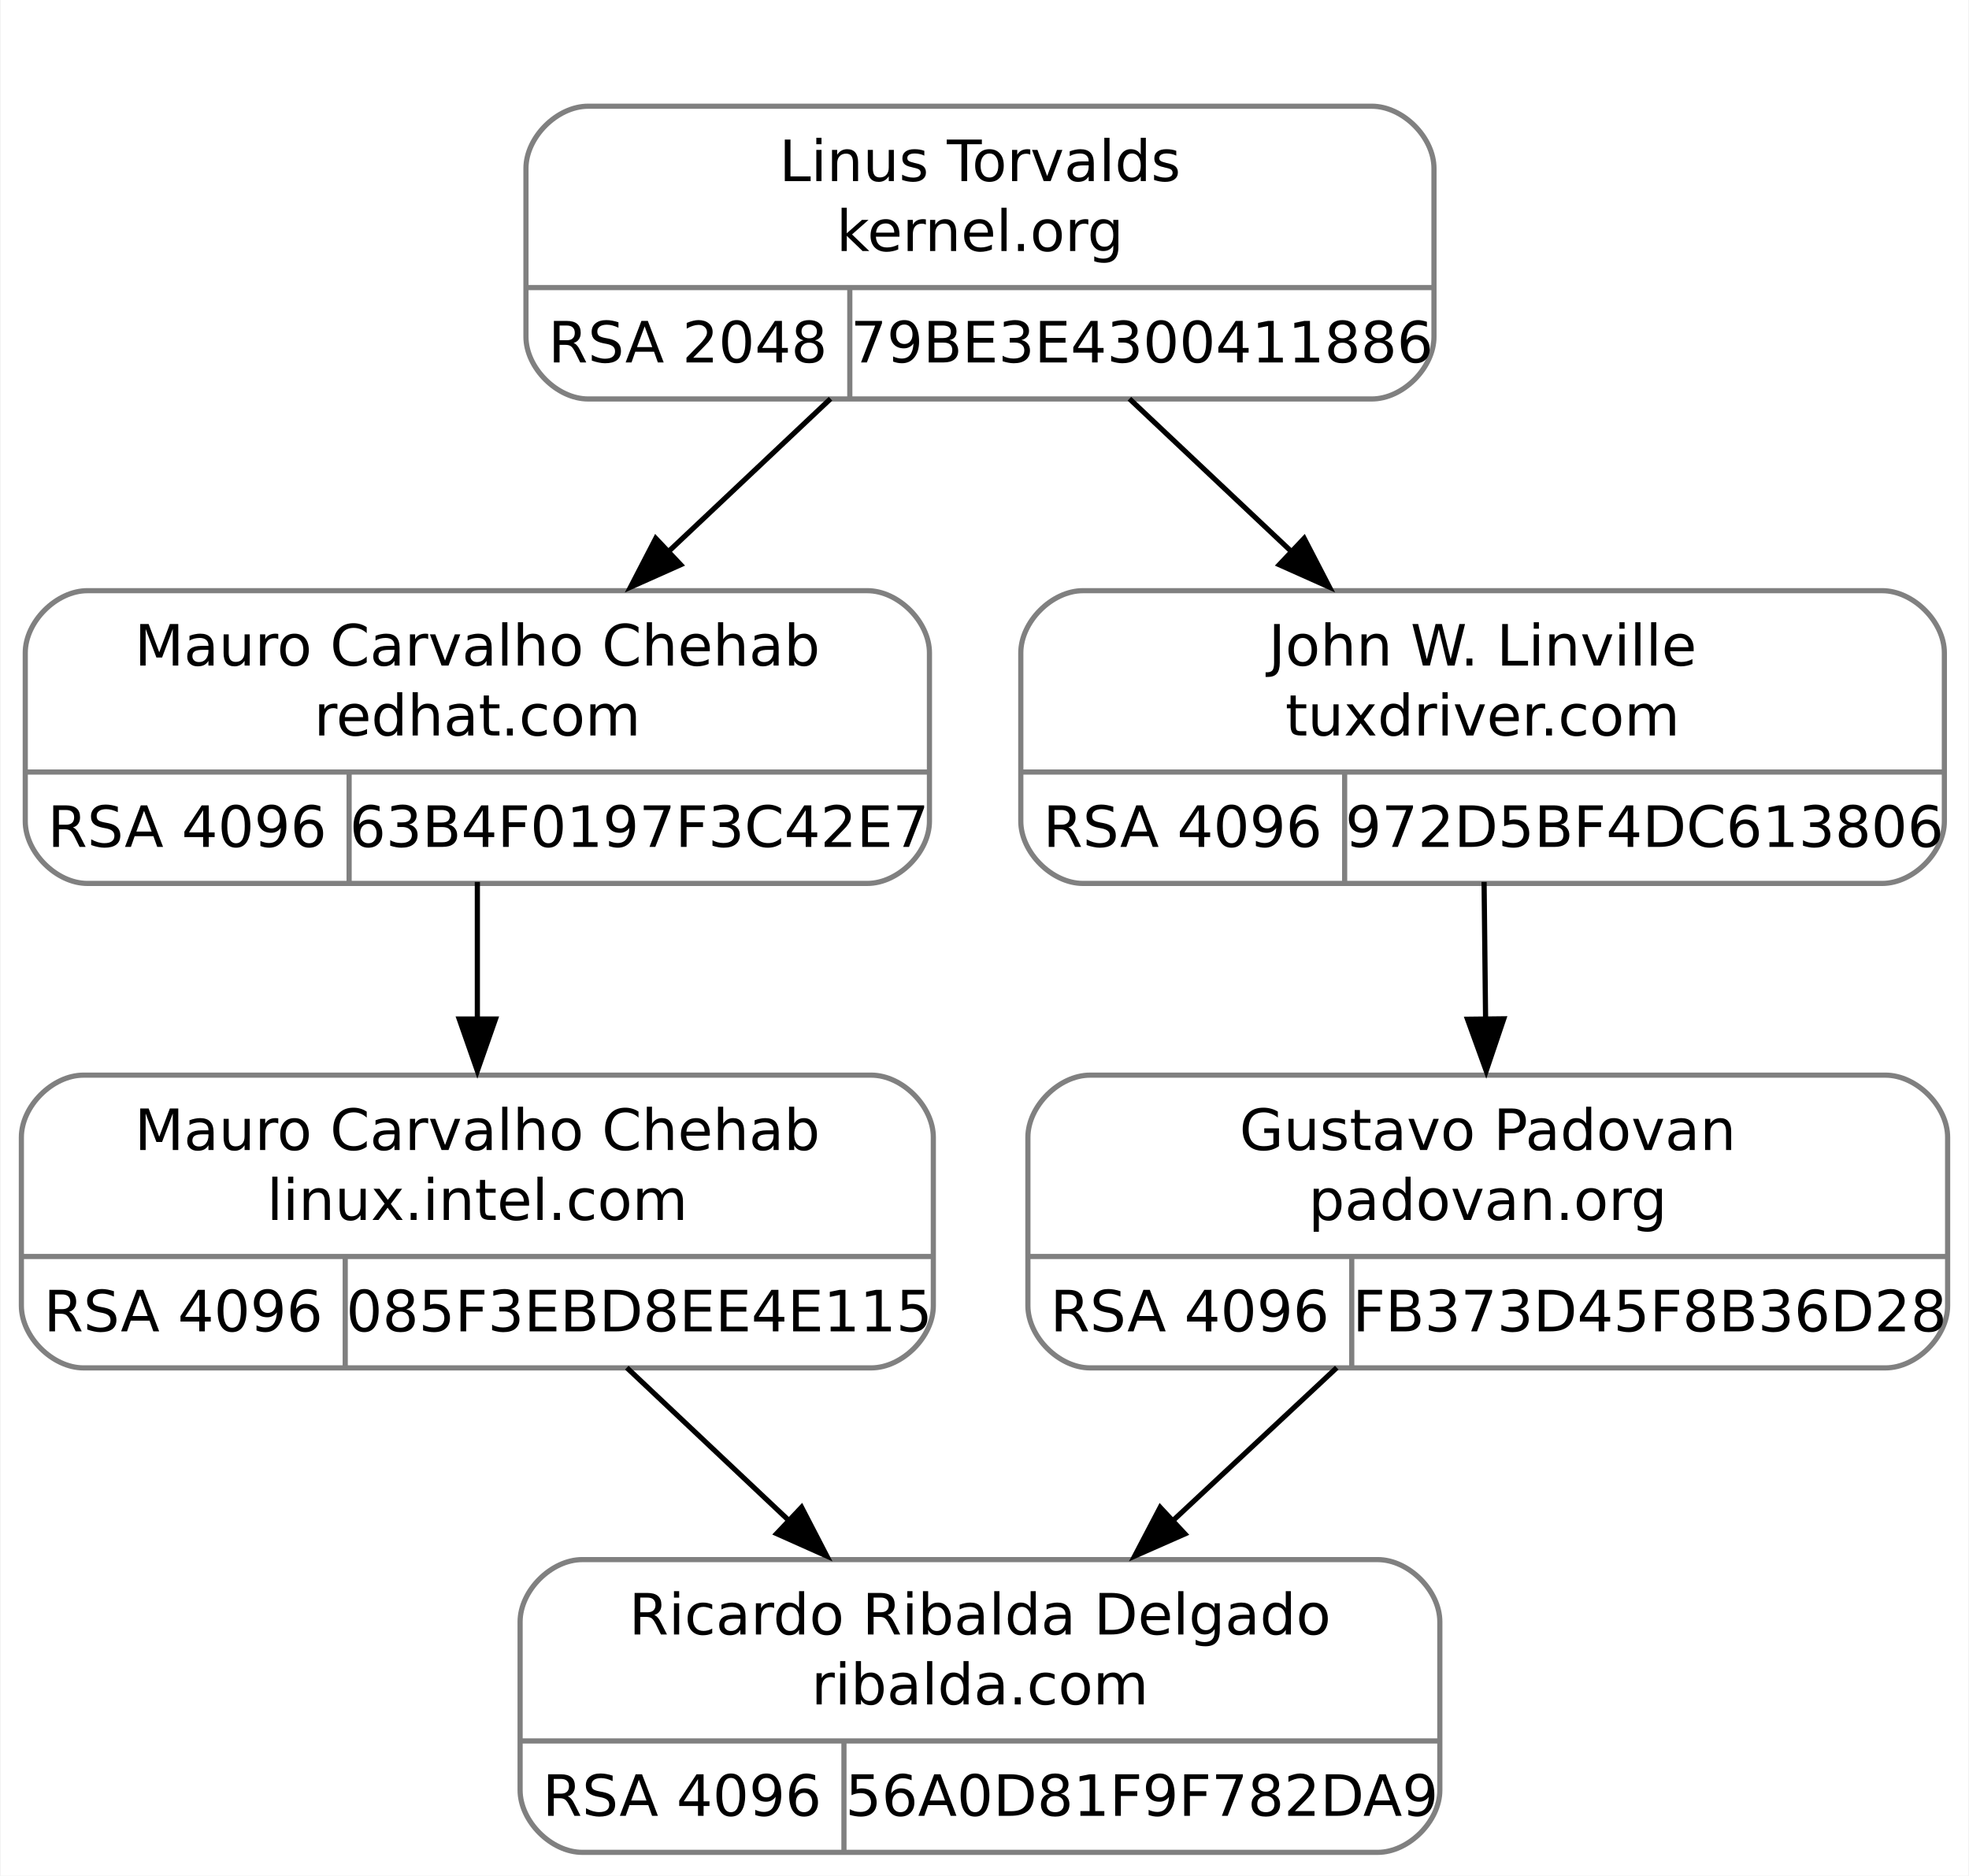
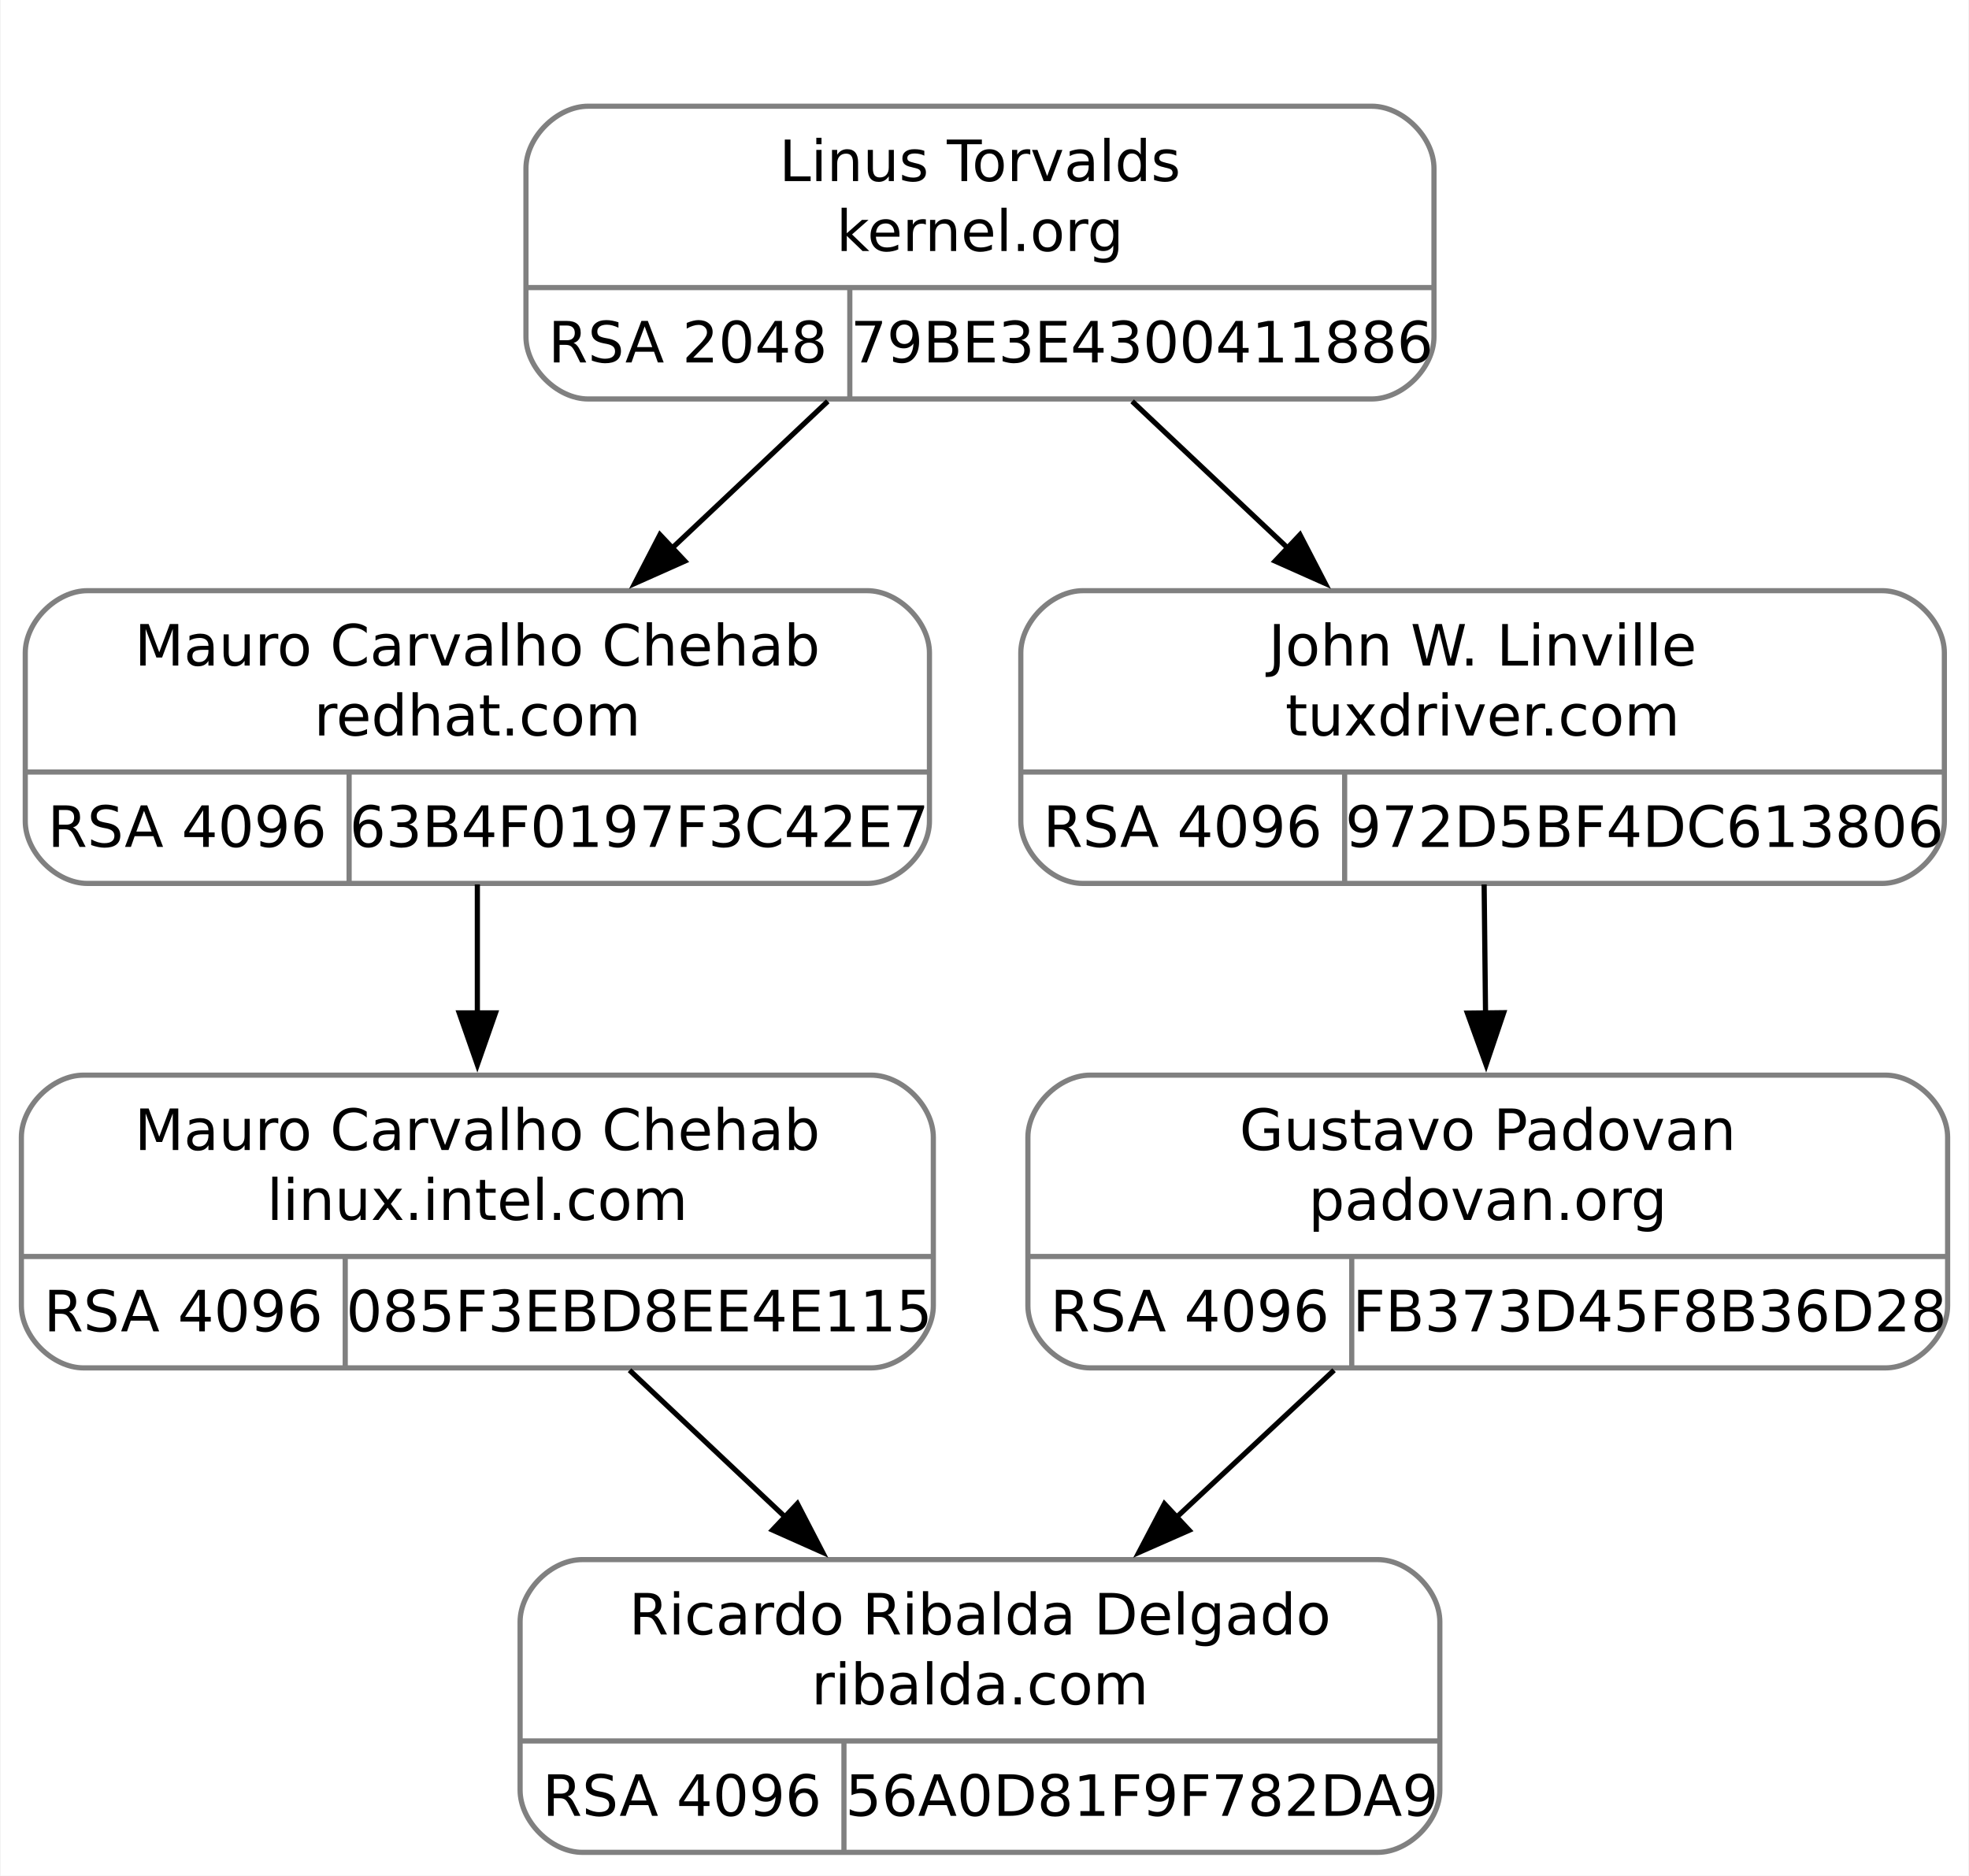
<svg xmlns="http://www.w3.org/2000/svg" width="380pt" height="362pt" viewBox="0.00 0.00 379.75 362.00">
  <g id="graph0" class="graph" transform="scale(1 1) rotate(0) translate(4 358)">
    <polygon fill="white" stroke="none" points="-4,4 -4,-358 375.75,-358 375.75,4 -4,4" />
    <g id="clust1" class="cluster">
      <polygon fill="none" stroke="white" points="89,-272.5 89,-346 281,-346 281,-272.5 89,-272.5" />
    </g>
    <g id="node1" class="node">
      <path fill="none" stroke="gray" d="M12.75,-187.5C12.75,-187.5 163.25,-187.5 163.25,-187.5 169.25,-187.5 175.25,-193.5 175.25,-199.5 175.25,-199.5 175.25,-232 175.25,-232 175.25,-238 169.25,-244 163.25,-244 163.25,-244 12.75,-244 12.75,-244 6.75,-244 0.75,-238 0.75,-232 0.75,-232 0.75,-199.5 0.75,-199.5 0.75,-193.5 6.75,-187.5 12.75,-187.5" />
      <text text-anchor="middle" x="88" y="-229.55" font-family="droid sans,dejavu sans,helvetica" font-size="11.00">Mauro Carvalho Chehab</text>
      <text text-anchor="middle" x="88" y="-216.05" font-family="droid sans,dejavu sans,helvetica" font-size="11.00">redhat.com</text>
      <polyline fill="none" stroke="gray" points="0.75,-209 175.25,-209" />
      <text text-anchor="middle" x="32" y="-194.55" font-family="droid sans,dejavu sans,helvetica" font-size="11.00">RSA 4096</text>
      <polyline fill="none" stroke="gray" points="63.25,-187.5 63.25,-209" />
      <text text-anchor="middle" x="119.25" y="-194.55" font-family="droid sans,dejavu sans,helvetica" font-size="11.00">63B4F0197F3C42E7</text>
    </g>
    <g id="node3" class="node">
      <path fill="none" stroke="gray" d="M12,-94C12,-94 164,-94 164,-94 170,-94 176,-100 176,-106 176,-106 176,-138.5 176,-138.5 176,-144.5 170,-150.5 164,-150.5 164,-150.5 12,-150.5 12,-150.5 6,-150.5 0,-144.5 0,-138.5 0,-138.5 0,-106 0,-106 0,-100 6,-94 12,-94" />
      <text text-anchor="middle" x="88" y="-136.05" font-family="droid sans,dejavu sans,helvetica" font-size="11.00">Mauro Carvalho Chehab</text>
      <text text-anchor="middle" x="88" y="-122.55" font-family="droid sans,dejavu sans,helvetica" font-size="11.00">linux.intel.com</text>
      <polyline fill="none" stroke="gray" points="0,-115.5 176,-115.5" />
      <text text-anchor="middle" x="31.25" y="-101.05" font-family="droid sans,dejavu sans,helvetica" font-size="11.00">RSA 4096</text>
      <polyline fill="none" stroke="gray" points="62.5,-94 62.5,-115.5" />
      <text text-anchor="middle" x="119.25" y="-101.05" font-family="droid sans,dejavu sans,helvetica" font-size="11.00">085F3EBD8EE4E115</text>
    </g>
    <g id="edge2" class="edge">
-       <path fill="none" stroke="black" d="M88,-187.79C88,-179.49 88,-170.19 88,-161.29" />
-       <polygon fill="black" stroke="black" points="91.5,-161.33 88,-151.33 84.5,-161.33 91.5,-161.33" />
+       <path fill="none" stroke="black" d="M88,-187.3C88,-179.5 88,-170.85 88,-162.49" />
+       <polygon fill="black" stroke="black" points="91.5,-162.51 88,-152.51 84.5,-162.51 91.5,-162.51" />
    </g>
    <g id="node2" class="node">
      <path fill="none" stroke="gray" d="M109.38,-281C109.38,-281 260.62,-281 260.62,-281 266.62,-281 272.62,-287 272.62,-293 272.62,-293 272.62,-325.5 272.62,-325.5 272.62,-331.5 266.62,-337.5 260.62,-337.5 260.62,-337.5 109.38,-337.5 109.38,-337.5 103.38,-337.5 97.38,-331.5 97.38,-325.5 97.38,-325.5 97.38,-293 97.38,-293 97.38,-287 103.38,-281 109.38,-281" />
      <text text-anchor="middle" x="185" y="-323.05" font-family="droid sans,dejavu sans,helvetica" font-size="11.00">Linus Torvalds</text>
      <text text-anchor="middle" x="185" y="-309.55" font-family="droid sans,dejavu sans,helvetica" font-size="11.00">kernel.org</text>
      <polyline fill="none" stroke="gray" points="97.38,-302.5 272.62,-302.5" />
      <text text-anchor="middle" x="128.62" y="-288.05" font-family="droid sans,dejavu sans,helvetica" font-size="11.00">RSA 2048</text>
      <polyline fill="none" stroke="gray" points="159.88,-281 159.88,-302.5" />
      <text text-anchor="middle" x="216.25" y="-288.05" font-family="droid sans,dejavu sans,helvetica" font-size="11.00">79BE3E4300411886</text>
    </g>
    <g id="edge1" class="edge">
-       <path fill="none" stroke="black" d="M156.16,-281.04C146.19,-271.64 134.89,-260.98 124.39,-251.08" />
-       <polygon fill="black" stroke="black" points="127.24,-249.01 117.56,-244.69 122.43,-254.1 127.24,-249.01" />
+       <path fill="none" stroke="black" d="M155.63,-280.55C146.14,-271.59 135.47,-261.53 125.47,-252.1" />
+       <polygon fill="black" stroke="black" points="128.04,-249.71 118.37,-245.4 123.24,-254.8 128.04,-249.71" />
    </g>
    <g id="node5" class="node">
      <path fill="none" stroke="gray" d="M204.88,-187.5C204.88,-187.5 359.12,-187.5 359.12,-187.5 365.12,-187.5 371.12,-193.5 371.12,-199.5 371.12,-199.5 371.12,-232 371.12,-232 371.12,-238 365.12,-244 359.12,-244 359.12,-244 204.88,-244 204.88,-244 198.88,-244 192.88,-238 192.88,-232 192.88,-232 192.88,-199.5 192.88,-199.5 192.88,-193.5 198.88,-187.5 204.88,-187.5" />
      <text text-anchor="middle" x="282" y="-229.55" font-family="droid sans,dejavu sans,helvetica" font-size="11.00">John W. Linville</text>
      <text text-anchor="middle" x="282" y="-216.05" font-family="droid sans,dejavu sans,helvetica" font-size="11.00">tuxdriver.com</text>
      <polyline fill="none" stroke="gray" points="192.88,-209 371.12,-209" />
      <text text-anchor="middle" x="224.12" y="-194.55" font-family="droid sans,dejavu sans,helvetica" font-size="11.00">RSA 4096</text>
      <polyline fill="none" stroke="gray" points="255.38,-187.5 255.38,-209" />
      <text text-anchor="middle" x="313.25" y="-194.55" font-family="droid sans,dejavu sans,helvetica" font-size="11.00">972D5BF4DC613806</text>
    </g>
    <g id="edge4" class="edge">
-       <path fill="none" stroke="black" d="M213.84,-281.04C223.81,-271.64 235.11,-260.98 245.61,-251.08" />
-       <polygon fill="black" stroke="black" points="247.57,-254.1 252.44,-244.69 242.76,-249.01 247.57,-254.1" />
+       <path fill="none" stroke="black" d="M214.37,-280.55C223.86,-271.59 234.53,-261.53 244.53,-252.1" />
+       <polygon fill="black" stroke="black" points="246.76,-254.8 251.63,-245.4 241.96,-249.71 246.76,-254.8" />
    </g>
    <g id="node4" class="node">
      <path fill="none" stroke="gray" d="M108.25,-0.5C108.25,-0.5 261.75,-0.5 261.75,-0.5 267.75,-0.5 273.75,-6.5 273.75,-12.5 273.75,-12.5 273.75,-45 273.75,-45 273.75,-51 267.75,-57 261.75,-57 261.75,-57 108.25,-57 108.25,-57 102.25,-57 96.25,-51 96.25,-45 96.25,-45 96.25,-12.5 96.25,-12.5 96.25,-6.5 102.25,-0.5 108.25,-0.5" />
      <text text-anchor="middle" x="185" y="-42.55" font-family="droid sans,dejavu sans,helvetica" font-size="11.00">Ricardo Ribalda Delgado</text>
      <text text-anchor="middle" x="185" y="-29.05" font-family="droid sans,dejavu sans,helvetica" font-size="11.00">ribalda.com</text>
      <polyline fill="none" stroke="gray" points="96.25,-22 273.75,-22" />
      <text text-anchor="middle" x="127.5" y="-7.55" font-family="droid sans,dejavu sans,helvetica" font-size="11.00">RSA 4096</text>
      <polyline fill="none" stroke="gray" points="158.75,-0.5 158.75,-22" />
      <text text-anchor="middle" x="216.25" y="-7.55" font-family="droid sans,dejavu sans,helvetica" font-size="11.00">56A0D81F9F782DA9</text>
    </g>
    <g id="edge3" class="edge">
-       <path fill="none" stroke="black" d="M116.84,-94.04C126.81,-84.64 138.11,-73.98 148.61,-64.08" />
-       <polygon fill="black" stroke="black" points="150.57,-67.1 155.44,-57.69 145.76,-62.01 150.57,-67.1" />
+       <path fill="none" stroke="black" d="M117.37,-93.55C126.86,-84.59 137.53,-74.53 147.53,-65.1" />
+       <polygon fill="black" stroke="black" points="149.76,-67.8 154.63,-58.4 144.96,-62.71 149.76,-67.8" />
    </g>
    <g id="node6" class="node">
      <path fill="none" stroke="gray" d="M206.25,-94C206.25,-94 359.75,-94 359.75,-94 365.75,-94 371.75,-100 371.75,-106 371.75,-106 371.75,-138.5 371.75,-138.5 371.75,-144.5 365.75,-150.5 359.75,-150.5 359.75,-150.5 206.25,-150.5 206.25,-150.5 200.25,-150.5 194.25,-144.5 194.25,-138.5 194.25,-138.5 194.25,-106 194.25,-106 194.25,-100 200.25,-94 206.25,-94" />
      <text text-anchor="middle" x="283" y="-136.05" font-family="droid sans,dejavu sans,helvetica" font-size="11.00">Gustavo Padovan</text>
      <text text-anchor="middle" x="283" y="-122.55" font-family="droid sans,dejavu sans,helvetica" font-size="11.00">padovan.org</text>
      <polyline fill="none" stroke="gray" points="194.25,-115.5 371.75,-115.5" />
      <text text-anchor="middle" x="225.5" y="-101.05" font-family="droid sans,dejavu sans,helvetica" font-size="11.00">RSA 4096</text>
      <polyline fill="none" stroke="gray" points="256.75,-94 256.75,-115.5" />
      <text text-anchor="middle" x="314.25" y="-101.05" font-family="droid sans,dejavu sans,helvetica" font-size="11.00">FB373D45F8B36D28</text>
    </g>
    <g id="edge5" class="edge">
-       <path fill="none" stroke="black" d="M282.29,-187.79C282.39,-179.49 282.49,-170.19 282.58,-161.29" />
-       <polygon fill="black" stroke="black" points="286.09,-161.37 282.7,-151.33 279.09,-161.29 286.09,-161.37" />
+       <path fill="none" stroke="black" d="M282.3,-187.3C282.39,-179.5 282.48,-170.85 282.57,-162.49" />
+       <polygon fill="black" stroke="black" points="286.07,-162.55 282.68,-152.51 279.07,-162.47 286.07,-162.55" />
    </g>
    <g id="edge6" class="edge">
-       <path fill="none" stroke="black" d="M253.86,-94.04C243.79,-84.64 232.37,-73.98 221.77,-64.08" />
-       <polygon fill="black" stroke="black" points="224.55,-61.96 214.86,-57.69 219.78,-67.08 224.55,-61.96" />
+       <path fill="none" stroke="black" d="M253.33,-93.55C243.74,-84.59 232.96,-74.53 222.86,-65.1" />
+       <polygon fill="black" stroke="black" points="225.37,-62.66 215.67,-58.39 220.6,-67.77 225.37,-62.66" />
    </g>
  </g>
</svg>
